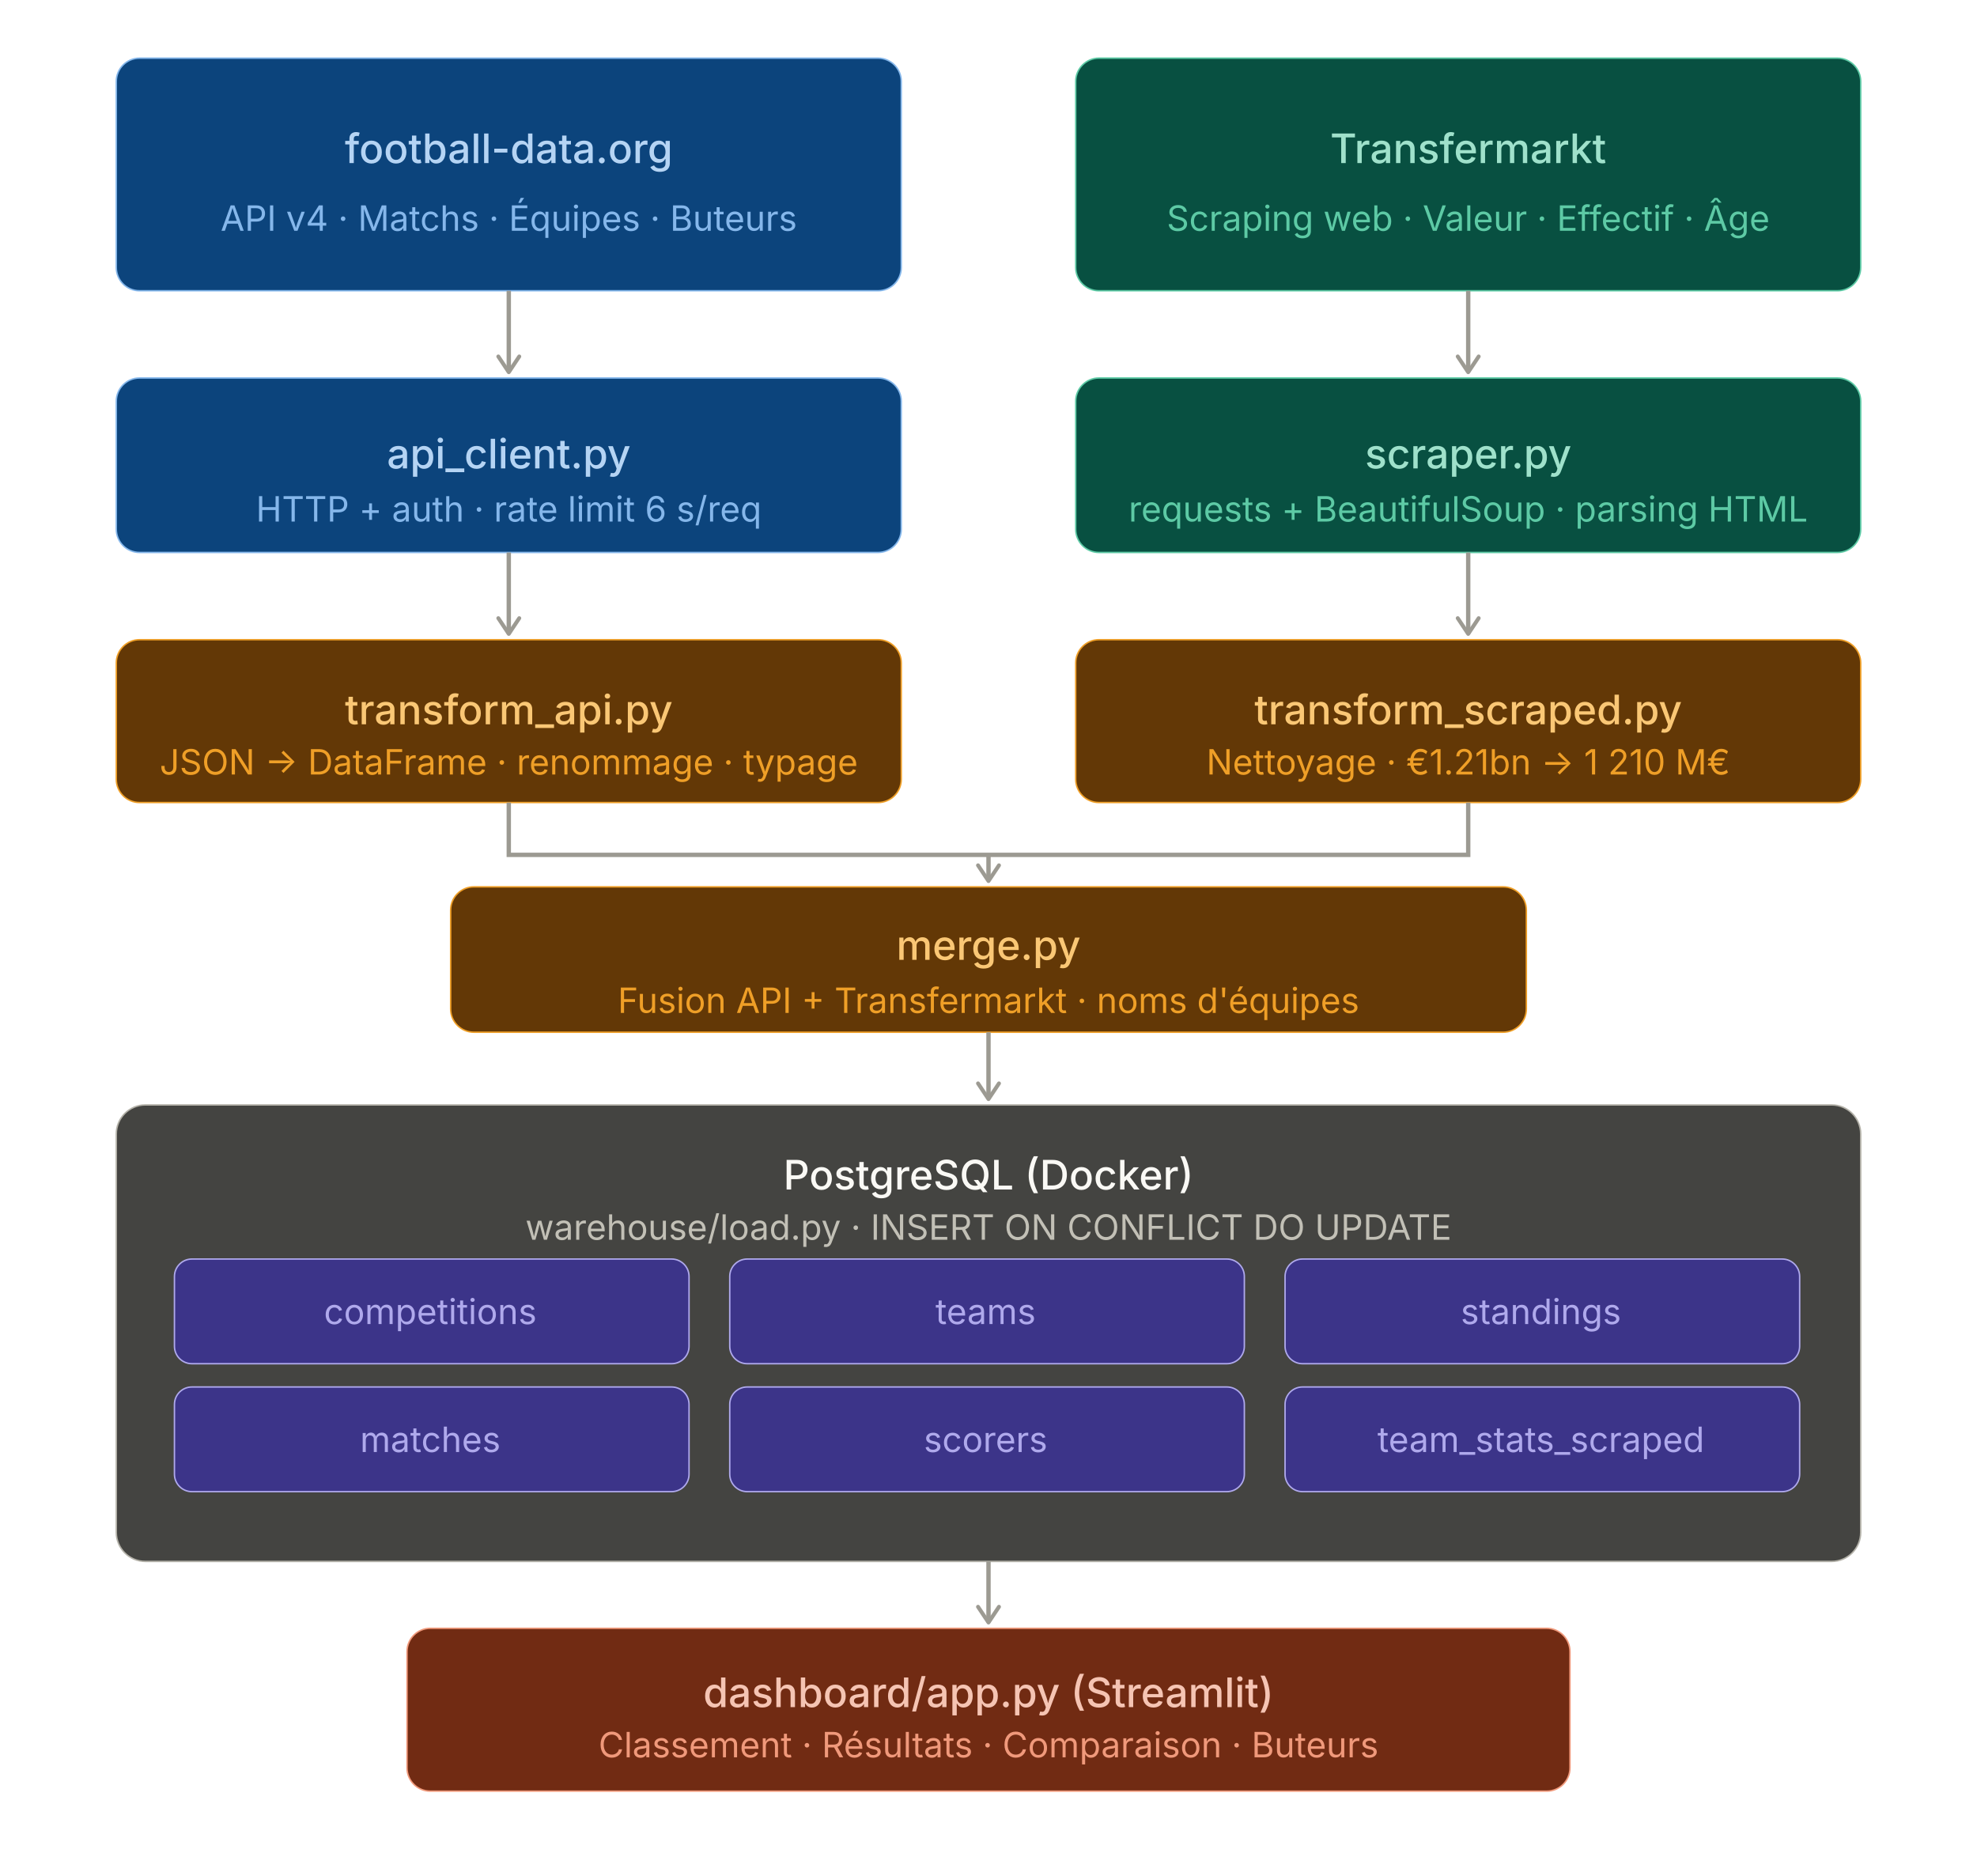
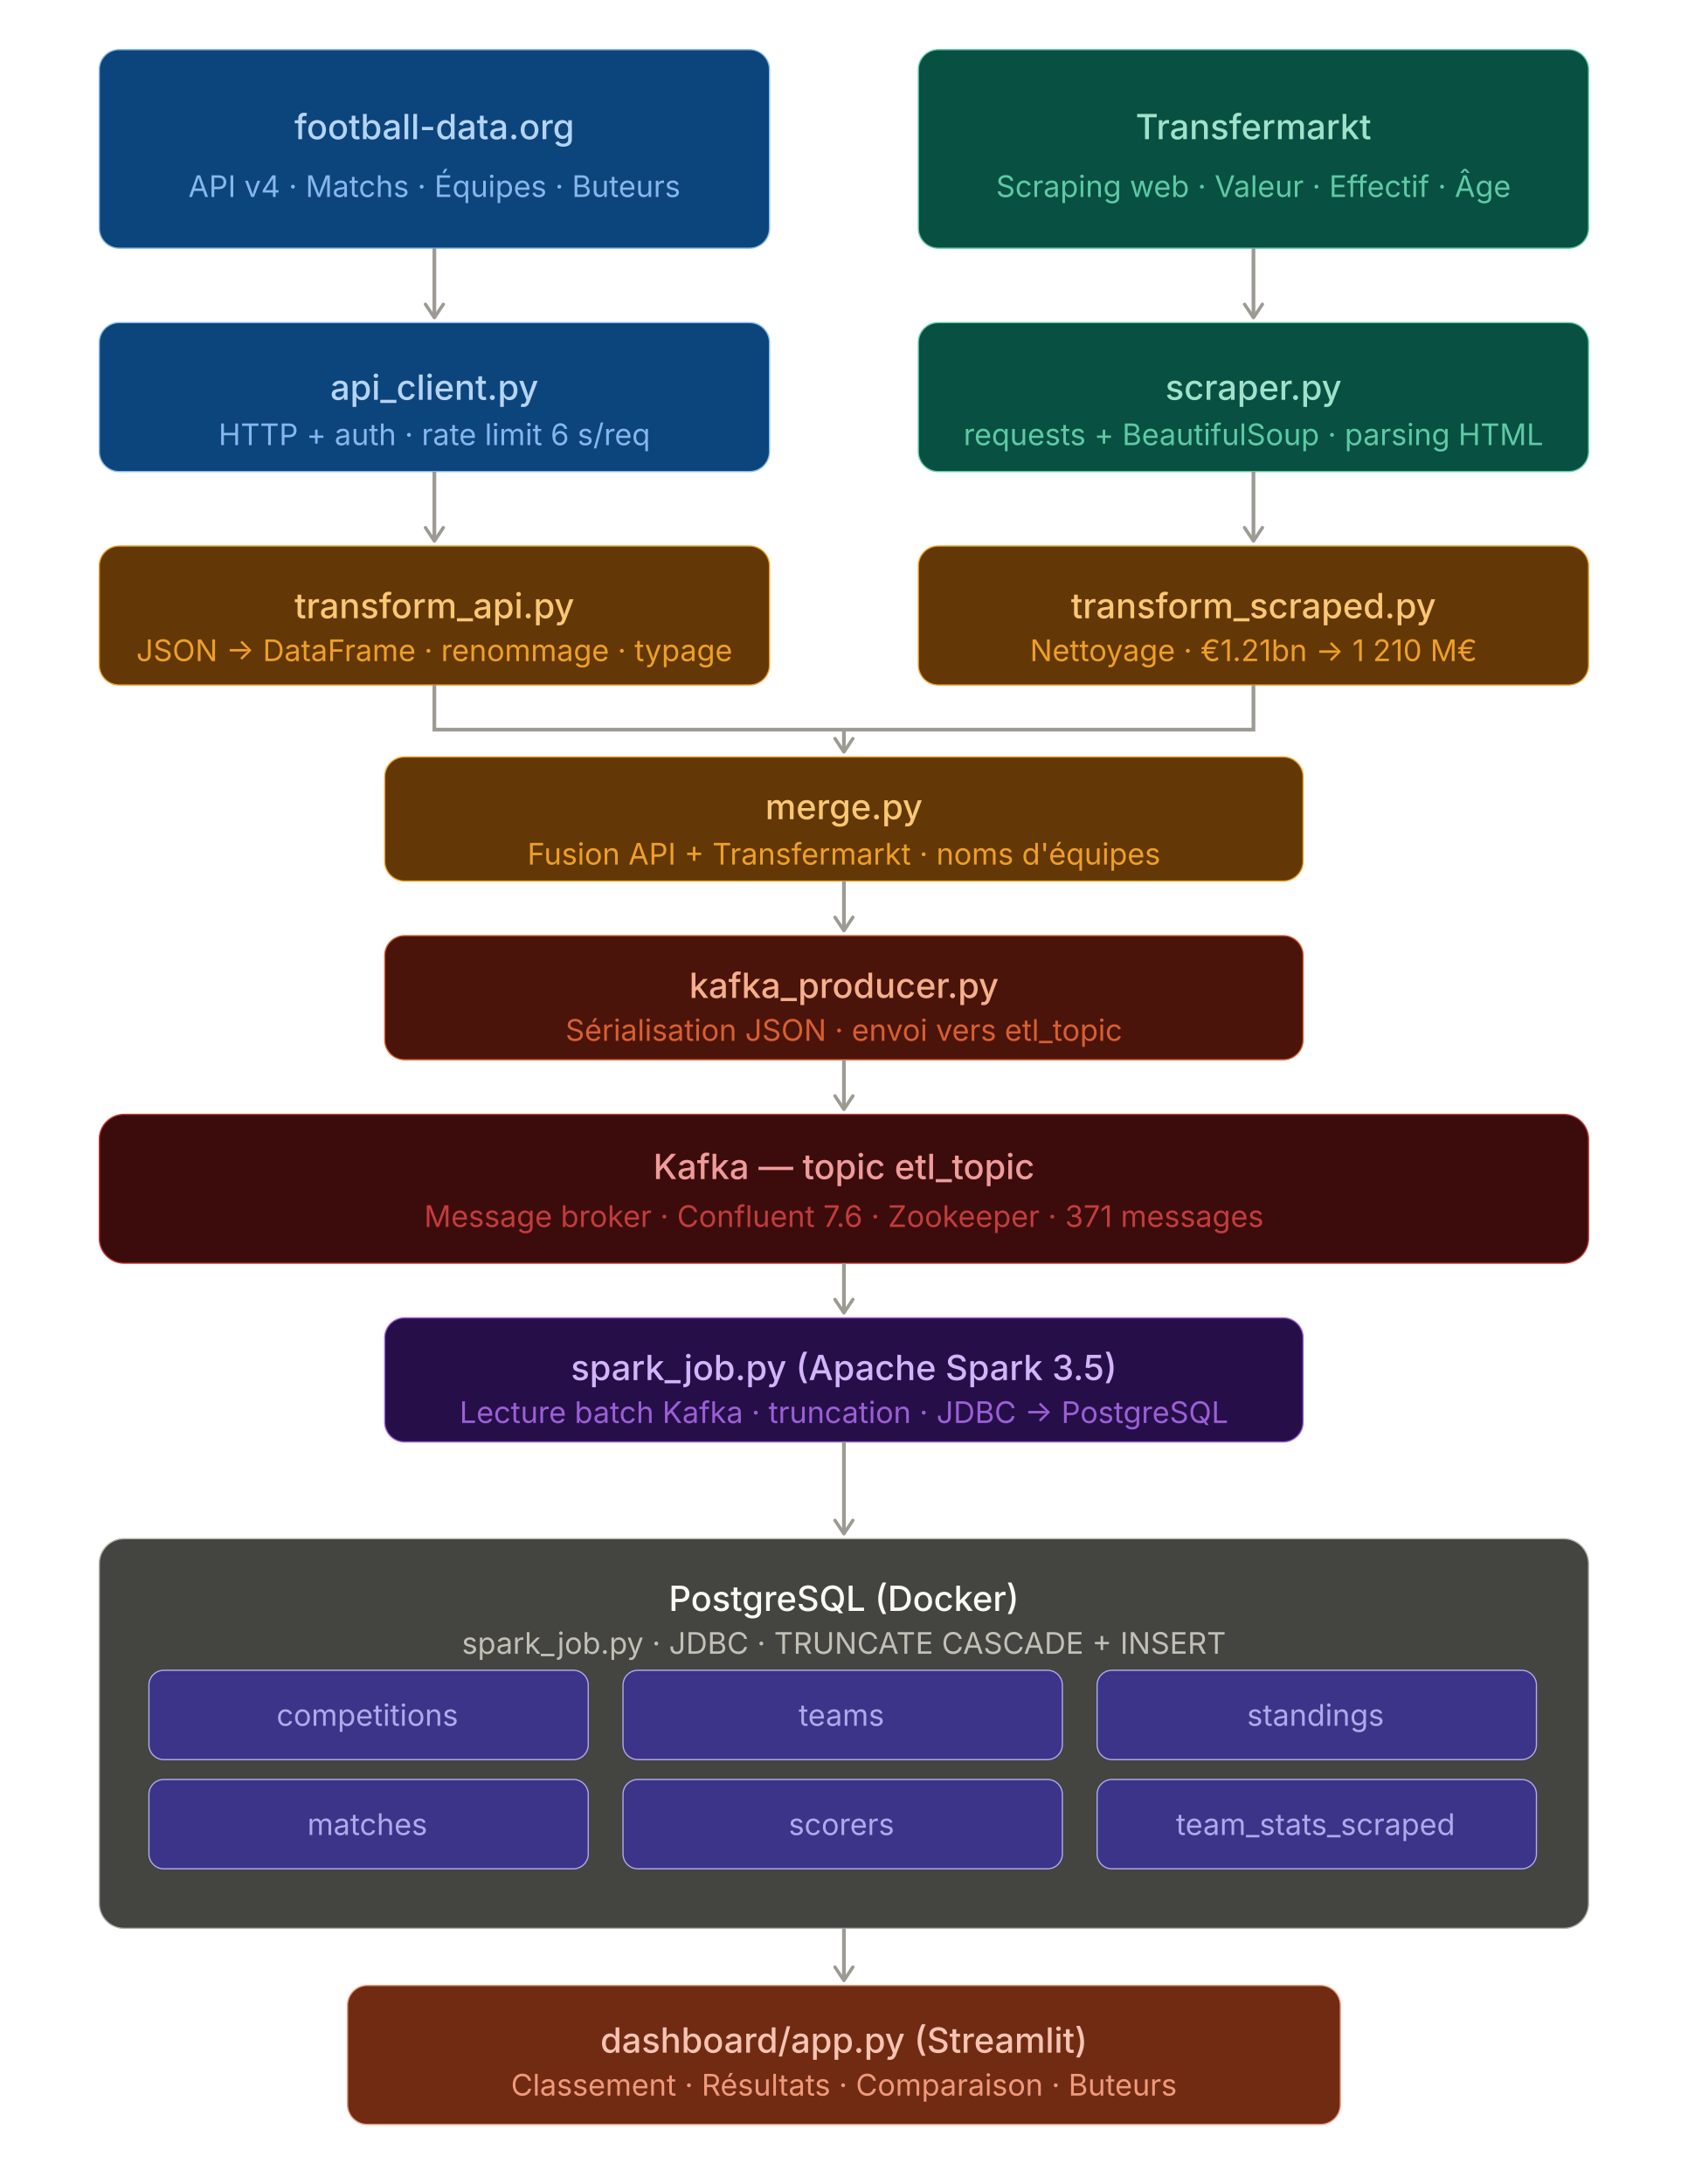
- <svg xmlns="http://www.w3.org/2000/svg" width="100%" viewBox="0 0 680 645">
+ <svg xmlns="http://www.w3.org/2000/svg" width="100%" viewBox="0 0 680 880">
  <defs>
    <marker id="arrow" viewBox="0 0 10 10" refX="8" refY="5" markerWidth="6" markerHeight="6" orient="auto-start-reverse">
      <path d="M2 1L8 5L2 9" fill="none" stroke="context-stroke" stroke-width="1.5" stroke-linecap="round" stroke-linejoin="round" />
    </marker>
  </defs>
  <g style="fill:rgb(0, 0, 0);stroke:none;color:rgb(255, 255, 255);stroke-width:1px;stroke-linecap:butt;stroke-linejoin:miter;opacity:1;font-family:&quot;Anthropic Sans&quot;, -apple-system, BlinkMacSystemFont, &quot;Segoe UI&quot;, sans-serif;font-size:16px;font-weight:400;text-anchor:start;dominant-baseline:auto">
    <rect x="40" y="20" width="270" height="80" rx="8" stroke-width="0.5" style="fill:rgb(12, 68, 124);stroke:rgb(133, 183, 235);color:rgb(255, 255, 255);stroke-width:0.5px;stroke-linecap:butt;stroke-linejoin:miter;opacity:1;font-family:&quot;Anthropic Sans&quot;, -apple-system, BlinkMacSystemFont, &quot;Segoe UI&quot;, sans-serif;font-size:16px;font-weight:400;text-anchor:start;dominant-baseline:auto" />
    <text x="175" y="51" text-anchor="middle" dominant-baseline="central" style="fill:rgb(181, 212, 244);stroke:none;color:rgb(255, 255, 255);stroke-width:1px;stroke-linecap:butt;stroke-linejoin:miter;opacity:1;font-family:&quot;Anthropic Sans&quot;, -apple-system, BlinkMacSystemFont, &quot;Segoe UI&quot;, sans-serif;font-size:14px;font-weight:500;text-anchor:middle;dominant-baseline:central">football-data.org</text>
    <text x="175" y="75" text-anchor="middle" dominant-baseline="central" style="fill:rgb(133, 183, 235);stroke:none;color:rgb(255, 255, 255);stroke-width:1px;stroke-linecap:butt;stroke-linejoin:miter;opacity:1;font-family:&quot;Anthropic Sans&quot;, -apple-system, BlinkMacSystemFont, &quot;Segoe UI&quot;, sans-serif;font-size:12px;font-weight:400;text-anchor:middle;dominant-baseline:central">API v4 · Matchs · Équipes · Buteurs</text>
  </g>
  <g style="fill:rgb(0, 0, 0);stroke:none;color:rgb(255, 255, 255);stroke-width:1px;stroke-linecap:butt;stroke-linejoin:miter;opacity:1;font-family:&quot;Anthropic Sans&quot;, -apple-system, BlinkMacSystemFont, &quot;Segoe UI&quot;, sans-serif;font-size:16px;font-weight:400;text-anchor:start;dominant-baseline:auto">
    <rect x="370" y="20" width="270" height="80" rx="8" stroke-width="0.5" style="fill:rgb(8, 80, 65);stroke:rgb(93, 202, 165);color:rgb(255, 255, 255);stroke-width:0.5px;stroke-linecap:butt;stroke-linejoin:miter;opacity:1;font-family:&quot;Anthropic Sans&quot;, -apple-system, BlinkMacSystemFont, &quot;Segoe UI&quot;, sans-serif;font-size:16px;font-weight:400;text-anchor:start;dominant-baseline:auto" />
    <text x="505" y="51" text-anchor="middle" dominant-baseline="central" style="fill:rgb(159, 225, 203);stroke:none;color:rgb(255, 255, 255);stroke-width:1px;stroke-linecap:butt;stroke-linejoin:miter;opacity:1;font-family:&quot;Anthropic Sans&quot;, -apple-system, BlinkMacSystemFont, &quot;Segoe UI&quot;, sans-serif;font-size:14px;font-weight:500;text-anchor:middle;dominant-baseline:central">Transfermarkt</text>
    <text x="505" y="75" text-anchor="middle" dominant-baseline="central" style="fill:rgb(93, 202, 165);stroke:none;color:rgb(255, 255, 255);stroke-width:1px;stroke-linecap:butt;stroke-linejoin:miter;opacity:1;font-family:&quot;Anthropic Sans&quot;, -apple-system, BlinkMacSystemFont, &quot;Segoe UI&quot;, sans-serif;font-size:12px;font-weight:400;text-anchor:middle;dominant-baseline:central">Scraping web · Valeur · Effectif · Âge</text>
  </g>
  <line x1="175" y1="100" x2="175" y2="128" marker-end="url(#arrow)" style="fill:none;stroke:rgb(156, 154, 146);color:rgb(255, 255, 255);stroke-width:1.5px;stroke-linecap:butt;stroke-linejoin:miter;opacity:1;font-family:&quot;Anthropic Sans&quot;, -apple-system, BlinkMacSystemFont, &quot;Segoe UI&quot;, sans-serif;font-size:16px;font-weight:400;text-anchor:start;dominant-baseline:auto" />
  <line x1="505" y1="100" x2="505" y2="128" marker-end="url(#arrow)" style="fill:none;stroke:rgb(156, 154, 146);color:rgb(255, 255, 255);stroke-width:1.5px;stroke-linecap:butt;stroke-linejoin:miter;opacity:1;font-family:&quot;Anthropic Sans&quot;, -apple-system, BlinkMacSystemFont, &quot;Segoe UI&quot;, sans-serif;font-size:16px;font-weight:400;text-anchor:start;dominant-baseline:auto" />
  <g style="fill:rgb(0, 0, 0);stroke:none;color:rgb(255, 255, 255);stroke-width:1px;stroke-linecap:butt;stroke-linejoin:miter;opacity:1;font-family:&quot;Anthropic Sans&quot;, -apple-system, BlinkMacSystemFont, &quot;Segoe UI&quot;, sans-serif;font-size:16px;font-weight:400;text-anchor:start;dominant-baseline:auto">
    <rect x="40" y="130" width="270" height="60" rx="8" stroke-width="0.5" style="fill:rgb(12, 68, 124);stroke:rgb(133, 183, 235);color:rgb(255, 255, 255);stroke-width:0.5px;stroke-linecap:butt;stroke-linejoin:miter;opacity:1;font-family:&quot;Anthropic Sans&quot;, -apple-system, BlinkMacSystemFont, &quot;Segoe UI&quot;, sans-serif;font-size:16px;font-weight:400;text-anchor:start;dominant-baseline:auto" />
    <text x="175" y="156" text-anchor="middle" dominant-baseline="central" style="fill:rgb(181, 212, 244);stroke:none;color:rgb(255, 255, 255);stroke-width:1px;stroke-linecap:butt;stroke-linejoin:miter;opacity:1;font-family:&quot;Anthropic Sans&quot;, -apple-system, BlinkMacSystemFont, &quot;Segoe UI&quot;, sans-serif;font-size:14px;font-weight:500;text-anchor:middle;dominant-baseline:central">api_client.py</text>
    <text x="175" y="175" text-anchor="middle" dominant-baseline="central" style="fill:rgb(133, 183, 235);stroke:none;color:rgb(255, 255, 255);stroke-width:1px;stroke-linecap:butt;stroke-linejoin:miter;opacity:1;font-family:&quot;Anthropic Sans&quot;, -apple-system, BlinkMacSystemFont, &quot;Segoe UI&quot;, sans-serif;font-size:12px;font-weight:400;text-anchor:middle;dominant-baseline:central">HTTP + auth · rate limit 6 s/req</text>
  </g>
  <g style="fill:rgb(0, 0, 0);stroke:none;color:rgb(255, 255, 255);stroke-width:1px;stroke-linecap:butt;stroke-linejoin:miter;opacity:1;font-family:&quot;Anthropic Sans&quot;, -apple-system, BlinkMacSystemFont, &quot;Segoe UI&quot;, sans-serif;font-size:16px;font-weight:400;text-anchor:start;dominant-baseline:auto">
    <rect x="370" y="130" width="270" height="60" rx="8" stroke-width="0.5" style="fill:rgb(8, 80, 65);stroke:rgb(93, 202, 165);color:rgb(255, 255, 255);stroke-width:0.5px;stroke-linecap:butt;stroke-linejoin:miter;opacity:1;font-family:&quot;Anthropic Sans&quot;, -apple-system, BlinkMacSystemFont, &quot;Segoe UI&quot;, sans-serif;font-size:16px;font-weight:400;text-anchor:start;dominant-baseline:auto" />
    <text x="505" y="156" text-anchor="middle" dominant-baseline="central" style="fill:rgb(159, 225, 203);stroke:none;color:rgb(255, 255, 255);stroke-width:1px;stroke-linecap:butt;stroke-linejoin:miter;opacity:1;font-family:&quot;Anthropic Sans&quot;, -apple-system, BlinkMacSystemFont, &quot;Segoe UI&quot;, sans-serif;font-size:14px;font-weight:500;text-anchor:middle;dominant-baseline:central">scraper.py</text>
    <text x="505" y="175" text-anchor="middle" dominant-baseline="central" style="fill:rgb(93, 202, 165);stroke:none;color:rgb(255, 255, 255);stroke-width:1px;stroke-linecap:butt;stroke-linejoin:miter;opacity:1;font-family:&quot;Anthropic Sans&quot;, -apple-system, BlinkMacSystemFont, &quot;Segoe UI&quot;, sans-serif;font-size:12px;font-weight:400;text-anchor:middle;dominant-baseline:central">requests + BeautifulSoup · parsing HTML</text>
  </g>
  <line x1="175" y1="190" x2="175" y2="218" marker-end="url(#arrow)" style="fill:none;stroke:rgb(156, 154, 146);color:rgb(255, 255, 255);stroke-width:1.5px;stroke-linecap:butt;stroke-linejoin:miter;opacity:1;font-family:&quot;Anthropic Sans&quot;, -apple-system, BlinkMacSystemFont, &quot;Segoe UI&quot;, sans-serif;font-size:16px;font-weight:400;text-anchor:start;dominant-baseline:auto" />
  <line x1="505" y1="190" x2="505" y2="218" marker-end="url(#arrow)" style="fill:none;stroke:rgb(156, 154, 146);color:rgb(255, 255, 255);stroke-width:1.5px;stroke-linecap:butt;stroke-linejoin:miter;opacity:1;font-family:&quot;Anthropic Sans&quot;, -apple-system, BlinkMacSystemFont, &quot;Segoe UI&quot;, sans-serif;font-size:16px;font-weight:400;text-anchor:start;dominant-baseline:auto" />
  <g style="fill:rgb(0, 0, 0);stroke:none;color:rgb(255, 255, 255);stroke-width:1px;stroke-linecap:butt;stroke-linejoin:miter;opacity:1;font-family:&quot;Anthropic Sans&quot;, -apple-system, BlinkMacSystemFont, &quot;Segoe UI&quot;, sans-serif;font-size:16px;font-weight:400;text-anchor:start;dominant-baseline:auto">
    <rect x="40" y="220" width="270" height="56" rx="8" stroke-width="0.5" style="fill:rgb(99, 56, 6);stroke:rgb(239, 159, 39);color:rgb(255, 255, 255);stroke-width:0.5px;stroke-linecap:butt;stroke-linejoin:miter;opacity:1;font-family:&quot;Anthropic Sans&quot;, -apple-system, BlinkMacSystemFont, &quot;Segoe UI&quot;, sans-serif;font-size:16px;font-weight:400;text-anchor:start;dominant-baseline:auto" />
    <text x="175" y="244" text-anchor="middle" dominant-baseline="central" style="fill:rgb(250, 199, 117);stroke:none;color:rgb(255, 255, 255);stroke-width:1px;stroke-linecap:butt;stroke-linejoin:miter;opacity:1;font-family:&quot;Anthropic Sans&quot;, -apple-system, BlinkMacSystemFont, &quot;Segoe UI&quot;, sans-serif;font-size:14px;font-weight:500;text-anchor:middle;dominant-baseline:central">transform_api.py</text>
    <text x="175" y="262" text-anchor="middle" dominant-baseline="central" style="fill:rgb(239, 159, 39);stroke:none;color:rgb(255, 255, 255);stroke-width:1px;stroke-linecap:butt;stroke-linejoin:miter;opacity:1;font-family:&quot;Anthropic Sans&quot;, -apple-system, BlinkMacSystemFont, &quot;Segoe UI&quot;, sans-serif;font-size:12px;font-weight:400;text-anchor:middle;dominant-baseline:central">JSON → DataFrame · renommage · typage</text>
  </g>
  <g style="fill:rgb(0, 0, 0);stroke:none;color:rgb(255, 255, 255);stroke-width:1px;stroke-linecap:butt;stroke-linejoin:miter;opacity:1;font-family:&quot;Anthropic Sans&quot;, -apple-system, BlinkMacSystemFont, &quot;Segoe UI&quot;, sans-serif;font-size:16px;font-weight:400;text-anchor:start;dominant-baseline:auto">
    <rect x="370" y="220" width="270" height="56" rx="8" stroke-width="0.5" style="fill:rgb(99, 56, 6);stroke:rgb(239, 159, 39);color:rgb(255, 255, 255);stroke-width:0.5px;stroke-linecap:butt;stroke-linejoin:miter;opacity:1;font-family:&quot;Anthropic Sans&quot;, -apple-system, BlinkMacSystemFont, &quot;Segoe UI&quot;, sans-serif;font-size:16px;font-weight:400;text-anchor:start;dominant-baseline:auto" />
    <text x="505" y="244" text-anchor="middle" dominant-baseline="central" style="fill:rgb(250, 199, 117);stroke:none;color:rgb(255, 255, 255);stroke-width:1px;stroke-linecap:butt;stroke-linejoin:miter;opacity:1;font-family:&quot;Anthropic Sans&quot;, -apple-system, BlinkMacSystemFont, &quot;Segoe UI&quot;, sans-serif;font-size:14px;font-weight:500;text-anchor:middle;dominant-baseline:central">transform_scraped.py</text>
    <text x="505" y="262" text-anchor="middle" dominant-baseline="central" style="fill:rgb(239, 159, 39);stroke:none;color:rgb(255, 255, 255);stroke-width:1px;stroke-linecap:butt;stroke-linejoin:miter;opacity:1;font-family:&quot;Anthropic Sans&quot;, -apple-system, BlinkMacSystemFont, &quot;Segoe UI&quot;, sans-serif;font-size:12px;font-weight:400;text-anchor:middle;dominant-baseline:central">Nettoyage · €1.21bn → 1 210 M€</text>
  </g>
  <path d="M 175 276 L 175 294 L 340 294" fill="none" style="fill:none;stroke:rgb(156, 154, 146);color:rgb(255, 255, 255);stroke-width:1.5px;stroke-linecap:butt;stroke-linejoin:miter;opacity:1;font-family:&quot;Anthropic Sans&quot;, -apple-system, BlinkMacSystemFont, &quot;Segoe UI&quot;, sans-serif;font-size:16px;font-weight:400;text-anchor:start;dominant-baseline:auto" />
  <path d="M 505 276 L 505 294 L 340 294" fill="none" style="fill:none;stroke:rgb(156, 154, 146);color:rgb(255, 255, 255);stroke-width:1.5px;stroke-linecap:butt;stroke-linejoin:miter;opacity:1;font-family:&quot;Anthropic Sans&quot;, -apple-system, BlinkMacSystemFont, &quot;Segoe UI&quot;, sans-serif;font-size:16px;font-weight:400;text-anchor:start;dominant-baseline:auto" />
  <line x1="340" y1="294" x2="340" y2="303" marker-end="url(#arrow)" style="fill:none;stroke:rgb(156, 154, 146);color:rgb(255, 255, 255);stroke-width:1.5px;stroke-linecap:butt;stroke-linejoin:miter;opacity:1;font-family:&quot;Anthropic Sans&quot;, -apple-system, BlinkMacSystemFont, &quot;Segoe UI&quot;, sans-serif;font-size:16px;font-weight:400;text-anchor:start;dominant-baseline:auto" />
  <g style="fill:rgb(0, 0, 0);stroke:none;color:rgb(255, 255, 255);stroke-width:1px;stroke-linecap:butt;stroke-linejoin:miter;opacity:1;font-family:&quot;Anthropic Sans&quot;, -apple-system, BlinkMacSystemFont, &quot;Segoe UI&quot;, sans-serif;font-size:16px;font-weight:400;text-anchor:start;dominant-baseline:auto">
    <rect x="155" y="305" width="370" height="50" rx="8" stroke-width="0.5" style="fill:rgb(99, 56, 6);stroke:rgb(239, 159, 39);color:rgb(255, 255, 255);stroke-width:0.5px;stroke-linecap:butt;stroke-linejoin:miter;opacity:1;font-family:&quot;Anthropic Sans&quot;, -apple-system, BlinkMacSystemFont, &quot;Segoe UI&quot;, sans-serif;font-size:16px;font-weight:400;text-anchor:start;dominant-baseline:auto" />
    <text x="340" y="325" text-anchor="middle" dominant-baseline="central" style="fill:rgb(250, 199, 117);stroke:none;color:rgb(255, 255, 255);stroke-width:1px;stroke-linecap:butt;stroke-linejoin:miter;opacity:1;font-family:&quot;Anthropic Sans&quot;, -apple-system, BlinkMacSystemFont, &quot;Segoe UI&quot;, sans-serif;font-size:14px;font-weight:500;text-anchor:middle;dominant-baseline:central">merge.py</text>
    <text x="340" y="344" text-anchor="middle" dominant-baseline="central" style="fill:rgb(239, 159, 39);stroke:none;color:rgb(255, 255, 255);stroke-width:1px;stroke-linecap:butt;stroke-linejoin:miter;opacity:1;font-family:&quot;Anthropic Sans&quot;, -apple-system, BlinkMacSystemFont, &quot;Segoe UI&quot;, sans-serif;font-size:12px;font-weight:400;text-anchor:middle;dominant-baseline:central">Fusion API + Transfermarkt · noms d'équipes</text>
  </g>
-   <line x1="340" y1="355" x2="340" y2="378" marker-end="url(#arrow)" style="fill:none;stroke:rgb(156, 154, 146);color:rgb(255, 255, 255);stroke-width:1.5px;stroke-linecap:butt;stroke-linejoin:miter;opacity:1;font-family:&quot;Anthropic Sans&quot;, -apple-system, BlinkMacSystemFont, &quot;Segoe UI&quot;, sans-serif;font-size:16px;font-weight:400;text-anchor:start;dominant-baseline:auto" />
+   <line x1="340" y1="355" x2="340" y2="375" marker-end="url(#arrow)" style="fill:none;stroke:rgb(156, 154, 146);stroke-width:1.5px;stroke-linecap:butt;stroke-linejoin:miter;opacity:1;" />
  <g style="fill:rgb(0, 0, 0);stroke:none;color:rgb(255, 255, 255);stroke-width:1px;stroke-linecap:butt;stroke-linejoin:miter;opacity:1;font-family:&quot;Anthropic Sans&quot;, -apple-system, BlinkMacSystemFont, &quot;Segoe UI&quot;, sans-serif;font-size:16px;font-weight:400;text-anchor:start;dominant-baseline:auto">
-     <rect x="40" y="380" width="600" height="157" rx="10" stroke-width="0.5" style="fill:rgb(68, 68, 65);stroke:rgb(180, 178, 169);color:rgb(255, 255, 255);stroke-width:0.5px;stroke-linecap:butt;stroke-linejoin:miter;opacity:1;font-family:&quot;Anthropic Sans&quot;, -apple-system, BlinkMacSystemFont, &quot;Segoe UI&quot;, sans-serif;font-size:16px;font-weight:400;text-anchor:start;dominant-baseline:auto" />
+     <rect x="155" y="377" width="370" height="50" rx="8" stroke-width="0.5" style="fill:rgb(75, 20, 10);stroke:rgb(215, 95, 50);stroke-width:0.5px;" />
+     <text x="340" y="397" text-anchor="middle" dominant-baseline="central" style="fill:rgb(245, 175, 140);stroke:none;font-size:14px;font-weight:500;text-anchor:middle;dominant-baseline:central">kafka_producer.py</text>
+     <text x="340" y="415" text-anchor="middle" dominant-baseline="central" style="fill:rgb(215, 95, 50);stroke:none;font-size:12px;font-weight:400;text-anchor:middle;dominant-baseline:central">Sérialisation JSON · envoi vers etl_topic</text>
  </g>
-   <text x="340" y="404" text-anchor="middle" dominant-baseline="central" style="fill:rgb(250, 249, 245);stroke:none;color:rgb(255, 255, 255);stroke-width:1px;stroke-linecap:butt;stroke-linejoin:miter;opacity:1;font-family:&quot;Anthropic Sans&quot;, -apple-system, BlinkMacSystemFont, &quot;Segoe UI&quot;, sans-serif;font-size:14px;font-weight:500;text-anchor:middle;dominant-baseline:central">PostgreSQL (Docker)</text>
-   <text x="340" y="422" text-anchor="middle" dominant-baseline="central" style="fill:rgb(194, 192, 182);stroke:none;color:rgb(255, 255, 255);stroke-width:1px;stroke-linecap:butt;stroke-linejoin:miter;opacity:1;font-family:&quot;Anthropic Sans&quot;, -apple-system, BlinkMacSystemFont, &quot;Segoe UI&quot;, sans-serif;font-size:12px;font-weight:400;text-anchor:middle;dominant-baseline:central">warehouse/load.py · INSERT ON CONFLICT DO UPDATE</text>
+   <line x1="340" y1="427" x2="340" y2="447" marker-end="url(#arrow)" style="fill:none;stroke:rgb(156, 154, 146);stroke-width:1.5px;stroke-linecap:butt;stroke-linejoin:miter;opacity:1;" />
  <g style="fill:rgb(0, 0, 0);stroke:none;color:rgb(255, 255, 255);stroke-width:1px;stroke-linecap:butt;stroke-linejoin:miter;opacity:1;font-family:&quot;Anthropic Sans&quot;, -apple-system, BlinkMacSystemFont, &quot;Segoe UI&quot;, sans-serif;font-size:16px;font-weight:400;text-anchor:start;dominant-baseline:auto">
-     <rect x="60" y="433" width="177" height="36" rx="6" stroke-width="0.5" style="fill:rgb(60, 52, 137);stroke:rgb(175, 169, 236);color:rgb(255, 255, 255);stroke-width:0.5px;stroke-linecap:butt;stroke-linejoin:miter;opacity:1;font-family:&quot;Anthropic Sans&quot;, -apple-system, BlinkMacSystemFont, &quot;Segoe UI&quot;, sans-serif;font-size:16px;font-weight:400;text-anchor:start;dominant-baseline:auto" />
-     <text x="148" y="451" text-anchor="middle" dominant-baseline="central" style="fill:rgb(175, 169, 236);stroke:none;color:rgb(255, 255, 255);stroke-width:1px;stroke-linecap:butt;stroke-linejoin:miter;opacity:1;font-family:&quot;Anthropic Sans&quot;, -apple-system, BlinkMacSystemFont, &quot;Segoe UI&quot;, sans-serif;font-size:12px;font-weight:400;text-anchor:middle;dominant-baseline:central">competitions</text>
+     <rect x="40" y="449" width="600" height="60" rx="10" stroke-width="0.5" style="fill:rgb(60, 12, 12);stroke:rgb(195, 60, 60);stroke-width:0.5px;" />
+     <text x="340" y="470" text-anchor="middle" dominant-baseline="central" style="fill:rgb(240, 155, 155);stroke:none;font-size:14px;font-weight:500;text-anchor:middle;dominant-baseline:central">Kafka — topic etl_topic</text>
+     <text x="340" y="490" text-anchor="middle" dominant-baseline="central" style="fill:rgb(195, 60, 60);stroke:none;font-size:12px;font-weight:400;text-anchor:middle;dominant-baseline:central">Message broker · Confluent 7.6 · Zookeeper · 371 messages</text>
+   </g>
+   <line x1="340" y1="509" x2="340" y2="529" marker-end="url(#arrow)" style="fill:none;stroke:rgb(156, 154, 146);stroke-width:1.5px;stroke-linecap:butt;stroke-linejoin:miter;opacity:1;" />
+   <g style="fill:rgb(0, 0, 0);stroke:none;color:rgb(255, 255, 255);stroke-width:1px;stroke-linecap:butt;stroke-linejoin:miter;opacity:1;font-family:&quot;Anthropic Sans&quot;, -apple-system, BlinkMacSystemFont, &quot;Segoe UI&quot;, sans-serif;font-size:16px;font-weight:400;text-anchor:start;dominant-baseline:auto">
+     <rect x="155" y="531" width="370" height="50" rx="8" stroke-width="0.5" style="fill:rgb(38, 15, 72);stroke:rgb(155, 95, 215);stroke-width:0.5px;" />
+     <text x="340" y="551" text-anchor="middle" dominant-baseline="central" style="fill:rgb(210, 180, 250);stroke:none;font-size:14px;font-weight:500;text-anchor:middle;dominant-baseline:central">spark_job.py (Apache Spark 3.5)</text>
+     <text x="340" y="569" text-anchor="middle" dominant-baseline="central" style="fill:rgb(155, 95, 215);stroke:none;font-size:12px;font-weight:400;text-anchor:middle;dominant-baseline:central">Lecture batch Kafka · truncation · JDBC → PostgreSQL</text>
+   </g>
+   <line x1="340" y1="581" x2="340" y2="618" marker-end="url(#arrow)" style="fill:none;stroke:rgb(156, 154, 146);stroke-width:1.5px;stroke-linecap:butt;stroke-linejoin:miter;opacity:1;" />
+   <g style="fill:rgb(0, 0, 0);stroke:none;color:rgb(255, 255, 255);stroke-width:1px;stroke-linecap:butt;stroke-linejoin:miter;opacity:1;font-family:&quot;Anthropic Sans&quot;, -apple-system, BlinkMacSystemFont, &quot;Segoe UI&quot;, sans-serif;font-size:16px;font-weight:400;text-anchor:start;dominant-baseline:auto">
+     <rect x="40" y="620" width="600" height="157" rx="10" stroke-width="0.5" style="fill:rgb(68, 68, 65);stroke:rgb(180, 178, 169);color:rgb(255, 255, 255);stroke-width:0.5px;stroke-linecap:butt;stroke-linejoin:miter;opacity:1;font-family:&quot;Anthropic Sans&quot;, -apple-system, BlinkMacSystemFont, &quot;Segoe UI&quot;, sans-serif;font-size:16px;font-weight:400;text-anchor:start;dominant-baseline:auto" />
+   </g>
+   <text x="340" y="644" text-anchor="middle" dominant-baseline="central" style="fill:rgb(250, 249, 245);stroke:none;color:rgb(255, 255, 255);stroke-width:1px;stroke-linecap:butt;stroke-linejoin:miter;opacity:1;font-family:&quot;Anthropic Sans&quot;, -apple-system, BlinkMacSystemFont, &quot;Segoe UI&quot;, sans-serif;font-size:14px;font-weight:500;text-anchor:middle;dominant-baseline:central">PostgreSQL (Docker)</text>
+   <text x="340" y="662" text-anchor="middle" dominant-baseline="central" style="fill:rgb(194, 192, 182);stroke:none;color:rgb(255, 255, 255);stroke-width:1px;stroke-linecap:butt;stroke-linejoin:miter;opacity:1;font-family:&quot;Anthropic Sans&quot;, -apple-system, BlinkMacSystemFont, &quot;Segoe UI&quot;, sans-serif;font-size:12px;font-weight:400;text-anchor:middle;dominant-baseline:central">spark_job.py · JDBC · TRUNCATE CASCADE + INSERT</text>
+   <g style="fill:rgb(0, 0, 0);stroke:none;color:rgb(255, 255, 255);stroke-width:1px;stroke-linecap:butt;stroke-linejoin:miter;opacity:1;font-family:&quot;Anthropic Sans&quot;, -apple-system, BlinkMacSystemFont, &quot;Segoe UI&quot;, sans-serif;font-size:16px;font-weight:400;text-anchor:start;dominant-baseline:auto">
+     <rect x="60" y="673" width="177" height="36" rx="6" stroke-width="0.5" style="fill:rgb(60, 52, 137);stroke:rgb(175, 169, 236);color:rgb(255, 255, 255);stroke-width:0.5px;stroke-linecap:butt;stroke-linejoin:miter;opacity:1;font-family:&quot;Anthropic Sans&quot;, -apple-system, BlinkMacSystemFont, &quot;Segoe UI&quot;, sans-serif;font-size:16px;font-weight:400;text-anchor:start;dominant-baseline:auto" />
+     <text x="148" y="691" text-anchor="middle" dominant-baseline="central" style="fill:rgb(175, 169, 236);stroke:none;color:rgb(255, 255, 255);stroke-width:1px;stroke-linecap:butt;stroke-linejoin:miter;opacity:1;font-family:&quot;Anthropic Sans&quot;, -apple-system, BlinkMacSystemFont, &quot;Segoe UI&quot;, sans-serif;font-size:12px;font-weight:400;text-anchor:middle;dominant-baseline:central">competitions</text>
  </g>
  <g style="fill:rgb(0, 0, 0);stroke:none;color:rgb(255, 255, 255);stroke-width:1px;stroke-linecap:butt;stroke-linejoin:miter;opacity:1;font-family:&quot;Anthropic Sans&quot;, -apple-system, BlinkMacSystemFont, &quot;Segoe UI&quot;, sans-serif;font-size:16px;font-weight:400;text-anchor:start;dominant-baseline:auto">
-     <rect x="251" y="433" width="177" height="36" rx="6" stroke-width="0.5" style="fill:rgb(60, 52, 137);stroke:rgb(175, 169, 236);color:rgb(255, 255, 255);stroke-width:0.5px;stroke-linecap:butt;stroke-linejoin:miter;opacity:1;font-family:&quot;Anthropic Sans&quot;, -apple-system, BlinkMacSystemFont, &quot;Segoe UI&quot;, sans-serif;font-size:16px;font-weight:400;text-anchor:start;dominant-baseline:auto" />
-     <text x="339" y="451" text-anchor="middle" dominant-baseline="central" style="fill:rgb(175, 169, 236);stroke:none;color:rgb(255, 255, 255);stroke-width:1px;stroke-linecap:butt;stroke-linejoin:miter;opacity:1;font-family:&quot;Anthropic Sans&quot;, -apple-system, BlinkMacSystemFont, &quot;Segoe UI&quot;, sans-serif;font-size:12px;font-weight:400;text-anchor:middle;dominant-baseline:central">teams</text>
+     <rect x="251" y="673" width="177" height="36" rx="6" stroke-width="0.5" style="fill:rgb(60, 52, 137);stroke:rgb(175, 169, 236);color:rgb(255, 255, 255);stroke-width:0.5px;stroke-linecap:butt;stroke-linejoin:miter;opacity:1;font-family:&quot;Anthropic Sans&quot;, -apple-system, BlinkMacSystemFont, &quot;Segoe UI&quot;, sans-serif;font-size:16px;font-weight:400;text-anchor:start;dominant-baseline:auto" />
+     <text x="339" y="691" text-anchor="middle" dominant-baseline="central" style="fill:rgb(175, 169, 236);stroke:none;color:rgb(255, 255, 255);stroke-width:1px;stroke-linecap:butt;stroke-linejoin:miter;opacity:1;font-family:&quot;Anthropic Sans&quot;, -apple-system, BlinkMacSystemFont, &quot;Segoe UI&quot;, sans-serif;font-size:12px;font-weight:400;text-anchor:middle;dominant-baseline:central">teams</text>
  </g>
  <g style="fill:rgb(0, 0, 0);stroke:none;color:rgb(255, 255, 255);stroke-width:1px;stroke-linecap:butt;stroke-linejoin:miter;opacity:1;font-family:&quot;Anthropic Sans&quot;, -apple-system, BlinkMacSystemFont, &quot;Segoe UI&quot;, sans-serif;font-size:16px;font-weight:400;text-anchor:start;dominant-baseline:auto">
-     <rect x="442" y="433" width="177" height="36" rx="6" stroke-width="0.5" style="fill:rgb(60, 52, 137);stroke:rgb(175, 169, 236);color:rgb(255, 255, 255);stroke-width:0.5px;stroke-linecap:butt;stroke-linejoin:miter;opacity:1;font-family:&quot;Anthropic Sans&quot;, -apple-system, BlinkMacSystemFont, &quot;Segoe UI&quot;, sans-serif;font-size:16px;font-weight:400;text-anchor:start;dominant-baseline:auto" />
-     <text x="530" y="451" text-anchor="middle" dominant-baseline="central" style="fill:rgb(175, 169, 236);stroke:none;color:rgb(255, 255, 255);stroke-width:1px;stroke-linecap:butt;stroke-linejoin:miter;opacity:1;font-family:&quot;Anthropic Sans&quot;, -apple-system, BlinkMacSystemFont, &quot;Segoe UI&quot;, sans-serif;font-size:12px;font-weight:400;text-anchor:middle;dominant-baseline:central">standings</text>
+     <rect x="442" y="673" width="177" height="36" rx="6" stroke-width="0.5" style="fill:rgb(60, 52, 137);stroke:rgb(175, 169, 236);color:rgb(255, 255, 255);stroke-width:0.5px;stroke-linecap:butt;stroke-linejoin:miter;opacity:1;font-family:&quot;Anthropic Sans&quot;, -apple-system, BlinkMacSystemFont, &quot;Segoe UI&quot;, sans-serif;font-size:16px;font-weight:400;text-anchor:start;dominant-baseline:auto" />
+     <text x="530" y="691" text-anchor="middle" dominant-baseline="central" style="fill:rgb(175, 169, 236);stroke:none;color:rgb(255, 255, 255);stroke-width:1px;stroke-linecap:butt;stroke-linejoin:miter;opacity:1;font-family:&quot;Anthropic Sans&quot;, -apple-system, BlinkMacSystemFont, &quot;Segoe UI&quot;, sans-serif;font-size:12px;font-weight:400;text-anchor:middle;dominant-baseline:central">standings</text>
  </g>
  <g style="fill:rgb(0, 0, 0);stroke:none;color:rgb(255, 255, 255);stroke-width:1px;stroke-linecap:butt;stroke-linejoin:miter;opacity:1;font-family:&quot;Anthropic Sans&quot;, -apple-system, BlinkMacSystemFont, &quot;Segoe UI&quot;, sans-serif;font-size:16px;font-weight:400;text-anchor:start;dominant-baseline:auto">
-     <rect x="60" y="477" width="177" height="36" rx="6" stroke-width="0.5" style="fill:rgb(60, 52, 137);stroke:rgb(175, 169, 236);color:rgb(255, 255, 255);stroke-width:0.5px;stroke-linecap:butt;stroke-linejoin:miter;opacity:1;font-family:&quot;Anthropic Sans&quot;, -apple-system, BlinkMacSystemFont, &quot;Segoe UI&quot;, sans-serif;font-size:16px;font-weight:400;text-anchor:start;dominant-baseline:auto" />
-     <text x="148" y="495" text-anchor="middle" dominant-baseline="central" style="fill:rgb(175, 169, 236);stroke:none;color:rgb(255, 255, 255);stroke-width:1px;stroke-linecap:butt;stroke-linejoin:miter;opacity:1;font-family:&quot;Anthropic Sans&quot;, -apple-system, BlinkMacSystemFont, &quot;Segoe UI&quot;, sans-serif;font-size:12px;font-weight:400;text-anchor:middle;dominant-baseline:central">matches</text>
+     <rect x="60" y="717" width="177" height="36" rx="6" stroke-width="0.5" style="fill:rgb(60, 52, 137);stroke:rgb(175, 169, 236);color:rgb(255, 255, 255);stroke-width:0.5px;stroke-linecap:butt;stroke-linejoin:miter;opacity:1;font-family:&quot;Anthropic Sans&quot;, -apple-system, BlinkMacSystemFont, &quot;Segoe UI&quot;, sans-serif;font-size:16px;font-weight:400;text-anchor:start;dominant-baseline:auto" />
+     <text x="148" y="735" text-anchor="middle" dominant-baseline="central" style="fill:rgb(175, 169, 236);stroke:none;color:rgb(255, 255, 255);stroke-width:1px;stroke-linecap:butt;stroke-linejoin:miter;opacity:1;font-family:&quot;Anthropic Sans&quot;, -apple-system, BlinkMacSystemFont, &quot;Segoe UI&quot;, sans-serif;font-size:12px;font-weight:400;text-anchor:middle;dominant-baseline:central">matches</text>
  </g>
  <g style="fill:rgb(0, 0, 0);stroke:none;color:rgb(255, 255, 255);stroke-width:1px;stroke-linecap:butt;stroke-linejoin:miter;opacity:1;font-family:&quot;Anthropic Sans&quot;, -apple-system, BlinkMacSystemFont, &quot;Segoe UI&quot;, sans-serif;font-size:16px;font-weight:400;text-anchor:start;dominant-baseline:auto">
-     <rect x="251" y="477" width="177" height="36" rx="6" stroke-width="0.5" style="fill:rgb(60, 52, 137);stroke:rgb(175, 169, 236);color:rgb(255, 255, 255);stroke-width:0.5px;stroke-linecap:butt;stroke-linejoin:miter;opacity:1;font-family:&quot;Anthropic Sans&quot;, -apple-system, BlinkMacSystemFont, &quot;Segoe UI&quot;, sans-serif;font-size:16px;font-weight:400;text-anchor:start;dominant-baseline:auto" />
-     <text x="339" y="495" text-anchor="middle" dominant-baseline="central" style="fill:rgb(175, 169, 236);stroke:none;color:rgb(255, 255, 255);stroke-width:1px;stroke-linecap:butt;stroke-linejoin:miter;opacity:1;font-family:&quot;Anthropic Sans&quot;, -apple-system, BlinkMacSystemFont, &quot;Segoe UI&quot;, sans-serif;font-size:12px;font-weight:400;text-anchor:middle;dominant-baseline:central">scorers</text>
+     <rect x="251" y="717" width="177" height="36" rx="6" stroke-width="0.5" style="fill:rgb(60, 52, 137);stroke:rgb(175, 169, 236);color:rgb(255, 255, 255);stroke-width:0.5px;stroke-linecap:butt;stroke-linejoin:miter;opacity:1;font-family:&quot;Anthropic Sans&quot;, -apple-system, BlinkMacSystemFont, &quot;Segoe UI&quot;, sans-serif;font-size:16px;font-weight:400;text-anchor:start;dominant-baseline:auto" />
+     <text x="339" y="735" text-anchor="middle" dominant-baseline="central" style="fill:rgb(175, 169, 236);stroke:none;color:rgb(255, 255, 255);stroke-width:1px;stroke-linecap:butt;stroke-linejoin:miter;opacity:1;font-family:&quot;Anthropic Sans&quot;, -apple-system, BlinkMacSystemFont, &quot;Segoe UI&quot;, sans-serif;font-size:12px;font-weight:400;text-anchor:middle;dominant-baseline:central">scorers</text>
  </g>
  <g style="fill:rgb(0, 0, 0);stroke:none;color:rgb(255, 255, 255);stroke-width:1px;stroke-linecap:butt;stroke-linejoin:miter;opacity:1;font-family:&quot;Anthropic Sans&quot;, -apple-system, BlinkMacSystemFont, &quot;Segoe UI&quot;, sans-serif;font-size:16px;font-weight:400;text-anchor:start;dominant-baseline:auto">
-     <rect x="442" y="477" width="177" height="36" rx="6" stroke-width="0.5" style="fill:rgb(60, 52, 137);stroke:rgb(175, 169, 236);color:rgb(255, 255, 255);stroke-width:0.5px;stroke-linecap:butt;stroke-linejoin:miter;opacity:1;font-family:&quot;Anthropic Sans&quot;, -apple-system, BlinkMacSystemFont, &quot;Segoe UI&quot;, sans-serif;font-size:16px;font-weight:400;text-anchor:start;dominant-baseline:auto" />
-     <text x="530" y="495" text-anchor="middle" dominant-baseline="central" style="fill:rgb(175, 169, 236);stroke:none;color:rgb(255, 255, 255);stroke-width:1px;stroke-linecap:butt;stroke-linejoin:miter;opacity:1;font-family:&quot;Anthropic Sans&quot;, -apple-system, BlinkMacSystemFont, &quot;Segoe UI&quot;, sans-serif;font-size:12px;font-weight:400;text-anchor:middle;dominant-baseline:central">team_stats_scraped</text>
+     <rect x="442" y="717" width="177" height="36" rx="6" stroke-width="0.5" style="fill:rgb(60, 52, 137);stroke:rgb(175, 169, 236);color:rgb(255, 255, 255);stroke-width:0.5px;stroke-linecap:butt;stroke-linejoin:miter;opacity:1;font-family:&quot;Anthropic Sans&quot;, -apple-system, BlinkMacSystemFont, &quot;Segoe UI&quot;, sans-serif;font-size:16px;font-weight:400;text-anchor:start;dominant-baseline:auto" />
+     <text x="530" y="735" text-anchor="middle" dominant-baseline="central" style="fill:rgb(175, 169, 236);stroke:none;color:rgb(255, 255, 255);stroke-width:1px;stroke-linecap:butt;stroke-linejoin:miter;opacity:1;font-family:&quot;Anthropic Sans&quot;, -apple-system, BlinkMacSystemFont, &quot;Segoe UI&quot;, sans-serif;font-size:12px;font-weight:400;text-anchor:middle;dominant-baseline:central">team_stats_scraped</text>
  </g>
-   <line x1="340" y1="537" x2="340" y2="558" marker-end="url(#arrow)" style="fill:none;stroke:rgb(156, 154, 146);color:rgb(255, 255, 255);stroke-width:1.5px;stroke-linecap:butt;stroke-linejoin:miter;opacity:1;font-family:&quot;Anthropic Sans&quot;, -apple-system, BlinkMacSystemFont, &quot;Segoe UI&quot;, sans-serif;font-size:16px;font-weight:400;text-anchor:start;dominant-baseline:auto" />
+   <line x1="340" y1="777" x2="340" y2="798" marker-end="url(#arrow)" style="fill:none;stroke:rgb(156, 154, 146);color:rgb(255, 255, 255);stroke-width:1.5px;stroke-linecap:butt;stroke-linejoin:miter;opacity:1;font-family:&quot;Anthropic Sans&quot;, -apple-system, BlinkMacSystemFont, &quot;Segoe UI&quot;, sans-serif;font-size:16px;font-weight:400;text-anchor:start;dominant-baseline:auto" />
  <g style="fill:rgb(0, 0, 0);stroke:none;color:rgb(255, 255, 255);stroke-width:1px;stroke-linecap:butt;stroke-linejoin:miter;opacity:1;font-family:&quot;Anthropic Sans&quot;, -apple-system, BlinkMacSystemFont, &quot;Segoe UI&quot;, sans-serif;font-size:16px;font-weight:400;text-anchor:start;dominant-baseline:auto">
-     <rect x="140" y="560" width="400" height="56" rx="8" stroke-width="0.5" style="fill:rgb(113, 43, 19);stroke:rgb(240, 153, 123);color:rgb(255, 255, 255);stroke-width:0.5px;stroke-linecap:butt;stroke-linejoin:miter;opacity:1;font-family:&quot;Anthropic Sans&quot;, -apple-system, BlinkMacSystemFont, &quot;Segoe UI&quot;, sans-serif;font-size:16px;font-weight:400;text-anchor:start;dominant-baseline:auto" />
-     <text x="340" y="582" text-anchor="middle" dominant-baseline="central" style="fill:rgb(245, 196, 179);stroke:none;color:rgb(255, 255, 255);stroke-width:1px;stroke-linecap:butt;stroke-linejoin:miter;opacity:1;font-family:&quot;Anthropic Sans&quot;, -apple-system, BlinkMacSystemFont, &quot;Segoe UI&quot;, sans-serif;font-size:14px;font-weight:500;text-anchor:middle;dominant-baseline:central">dashboard/app.py (Streamlit)</text>
-     <text x="340" y="600" text-anchor="middle" dominant-baseline="central" style="fill:rgb(240, 153, 123);stroke:none;color:rgb(255, 255, 255);stroke-width:1px;stroke-linecap:butt;stroke-linejoin:miter;opacity:1;font-family:&quot;Anthropic Sans&quot;, -apple-system, BlinkMacSystemFont, &quot;Segoe UI&quot;, sans-serif;font-size:12px;font-weight:400;text-anchor:middle;dominant-baseline:central">Classement · Résultats · Comparaison · Buteurs</text>
+     <rect x="140" y="800" width="400" height="56" rx="8" stroke-width="0.5" style="fill:rgb(113, 43, 19);stroke:rgb(240, 153, 123);color:rgb(255, 255, 255);stroke-width:0.5px;stroke-linecap:butt;stroke-linejoin:miter;opacity:1;font-family:&quot;Anthropic Sans&quot;, -apple-system, BlinkMacSystemFont, &quot;Segoe UI&quot;, sans-serif;font-size:16px;font-weight:400;text-anchor:start;dominant-baseline:auto" />
+     <text x="340" y="822" text-anchor="middle" dominant-baseline="central" style="fill:rgb(245, 196, 179);stroke:none;color:rgb(255, 255, 255);stroke-width:1px;stroke-linecap:butt;stroke-linejoin:miter;opacity:1;font-family:&quot;Anthropic Sans&quot;, -apple-system, BlinkMacSystemFont, &quot;Segoe UI&quot;, sans-serif;font-size:14px;font-weight:500;text-anchor:middle;dominant-baseline:central">dashboard/app.py (Streamlit)</text>
+     <text x="340" y="840" text-anchor="middle" dominant-baseline="central" style="fill:rgb(240, 153, 123);stroke:none;color:rgb(255, 255, 255);stroke-width:1px;stroke-linecap:butt;stroke-linejoin:miter;opacity:1;font-family:&quot;Anthropic Sans&quot;, -apple-system, BlinkMacSystemFont, &quot;Segoe UI&quot;, sans-serif;font-size:12px;font-weight:400;text-anchor:middle;dominant-baseline:central">Classement · Résultats · Comparaison · Buteurs</text>
  </g>
</svg>
